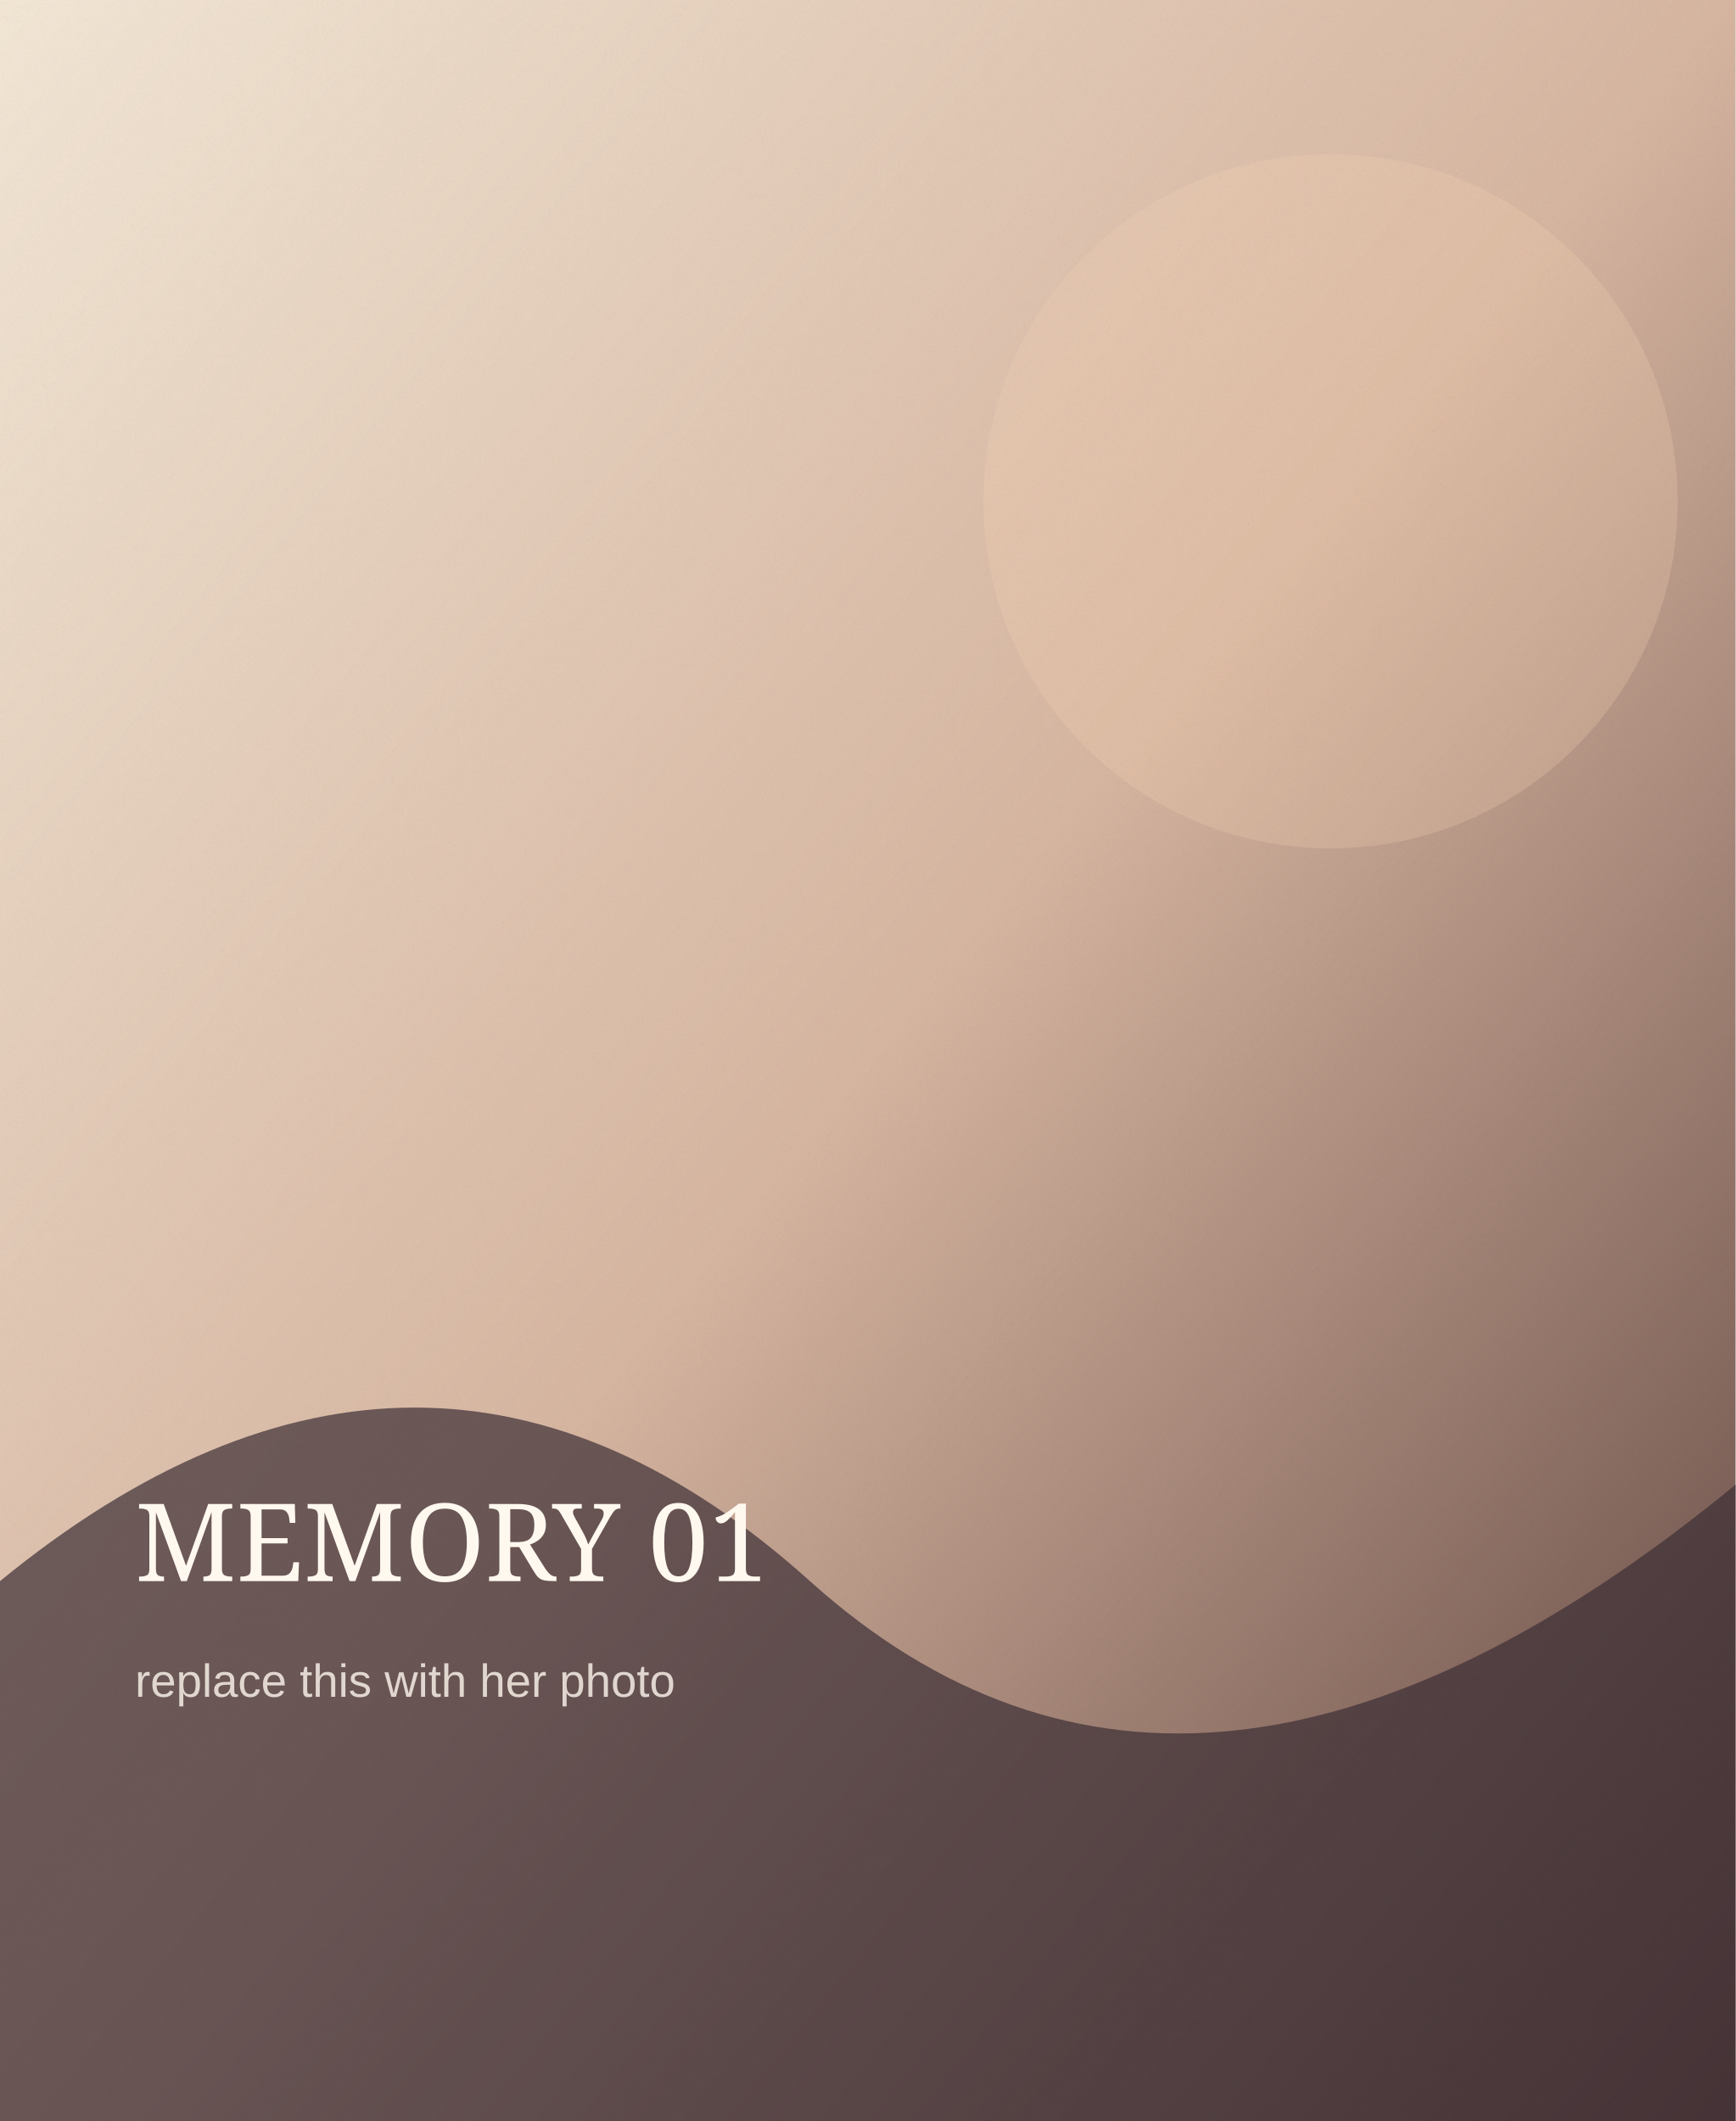
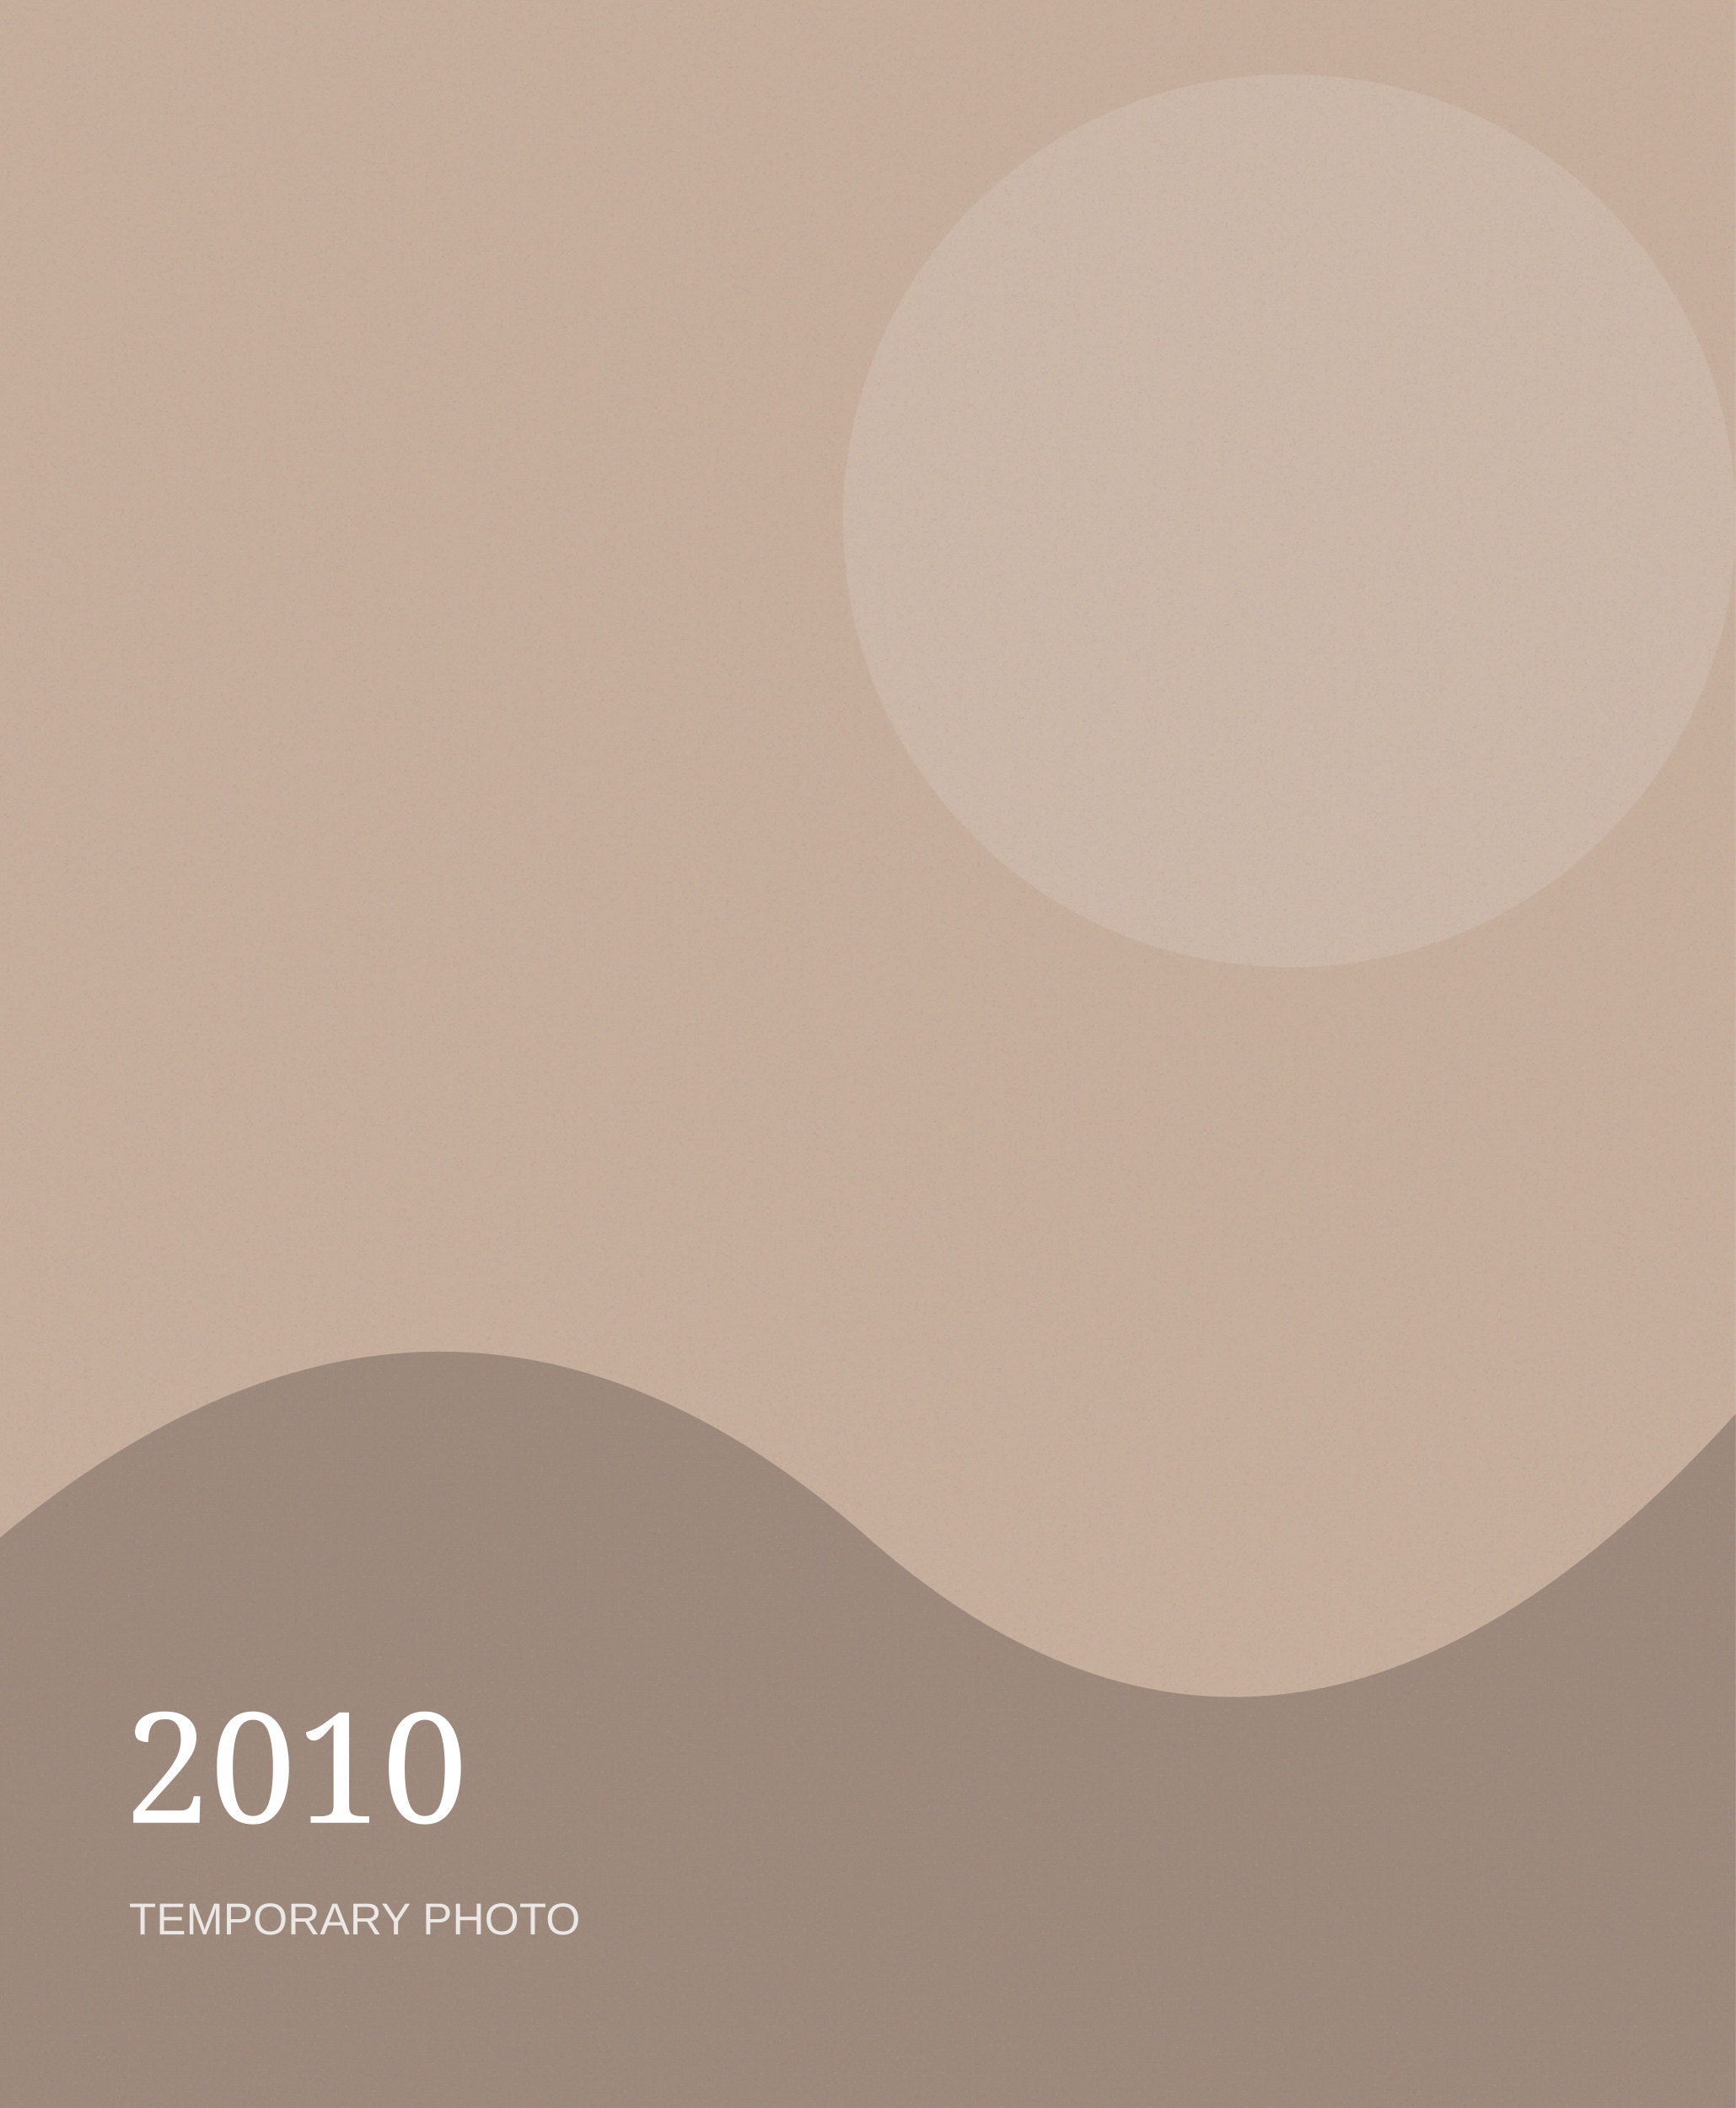
- <svg xmlns="http://www.w3.org/2000/svg" viewBox="0 0 900 1100">
+ <svg xmlns="http://www.w3.org/2000/svg" viewBox="0 0 700 850">
  <defs>
-     <linearGradient id="g" x1="0" y1="0" x2="1" y2="1">
-       <stop offset="0" stop-color="#f3e7d6" />
-       <stop offset=".5" stop-color="#d7b6a1" />
-       <stop offset="1" stop-color="#5a3e3a" />
-     </linearGradient>
-     <filter id="grain">
-       <feTurbulence baseFrequency=".75" numOctaves="3" stitchTiles="stitch" />
-       <feColorMatrix values=".2 0 0 0 0  .2 0 0 0 0  .2 0 0 0 0  0 0 0 .16 0" />
+     <filter id="g">
+       <feTurbulence baseFrequency=".8" numOctaves="3" />
+       <feColorMatrix values=".25 0 0 0 0 .25 0 0 0 0 .25 0 0 0 .25 0 0 .18 0" />
    </filter>
  </defs>
-   <rect width="900" height="1100" fill="url(#g)" />
-   <circle cx="690" cy="260" r="180" fill="#f7d4b5" opacity=".25" />
-   <path d="M0 820 Q220 640 420 820 T900 770 V1100 H0Z" fill="#3c2d35" opacity=".7" />
-   <rect width="900" height="1100" filter="url(#grain)" opacity=".32" />
-   <text x="70" y="820" fill="#fff8ef" font-size="56" font-family="Georgia">MEMORY 01</text>
-   <text x="70" y="880" fill="#fff8ef" font-size="24" font-family="Arial" opacity=".8">replace this with her photo</text>
+   <rect width="700" height="850" fill="#c9b09d" />
+   <circle cx="520" cy="210" r="180" fill="#fff" opacity=".12" />
+   <path d="M0 620 Q180 470 350 620 T700 570 V850 H0Z" fill="#4d3c3b" opacity=".35" />
+   <rect width="700" height="850" filter="url(#g)" opacity=".22" />
+   <text x="50" y="735" fill="white" font-family="Georgia" font-size="62">2010</text>
+   <text x="52" y="780" fill="white" opacity=".8" font-family="Arial" font-size="18">TEMPORARY PHOTO</text>
</svg>
